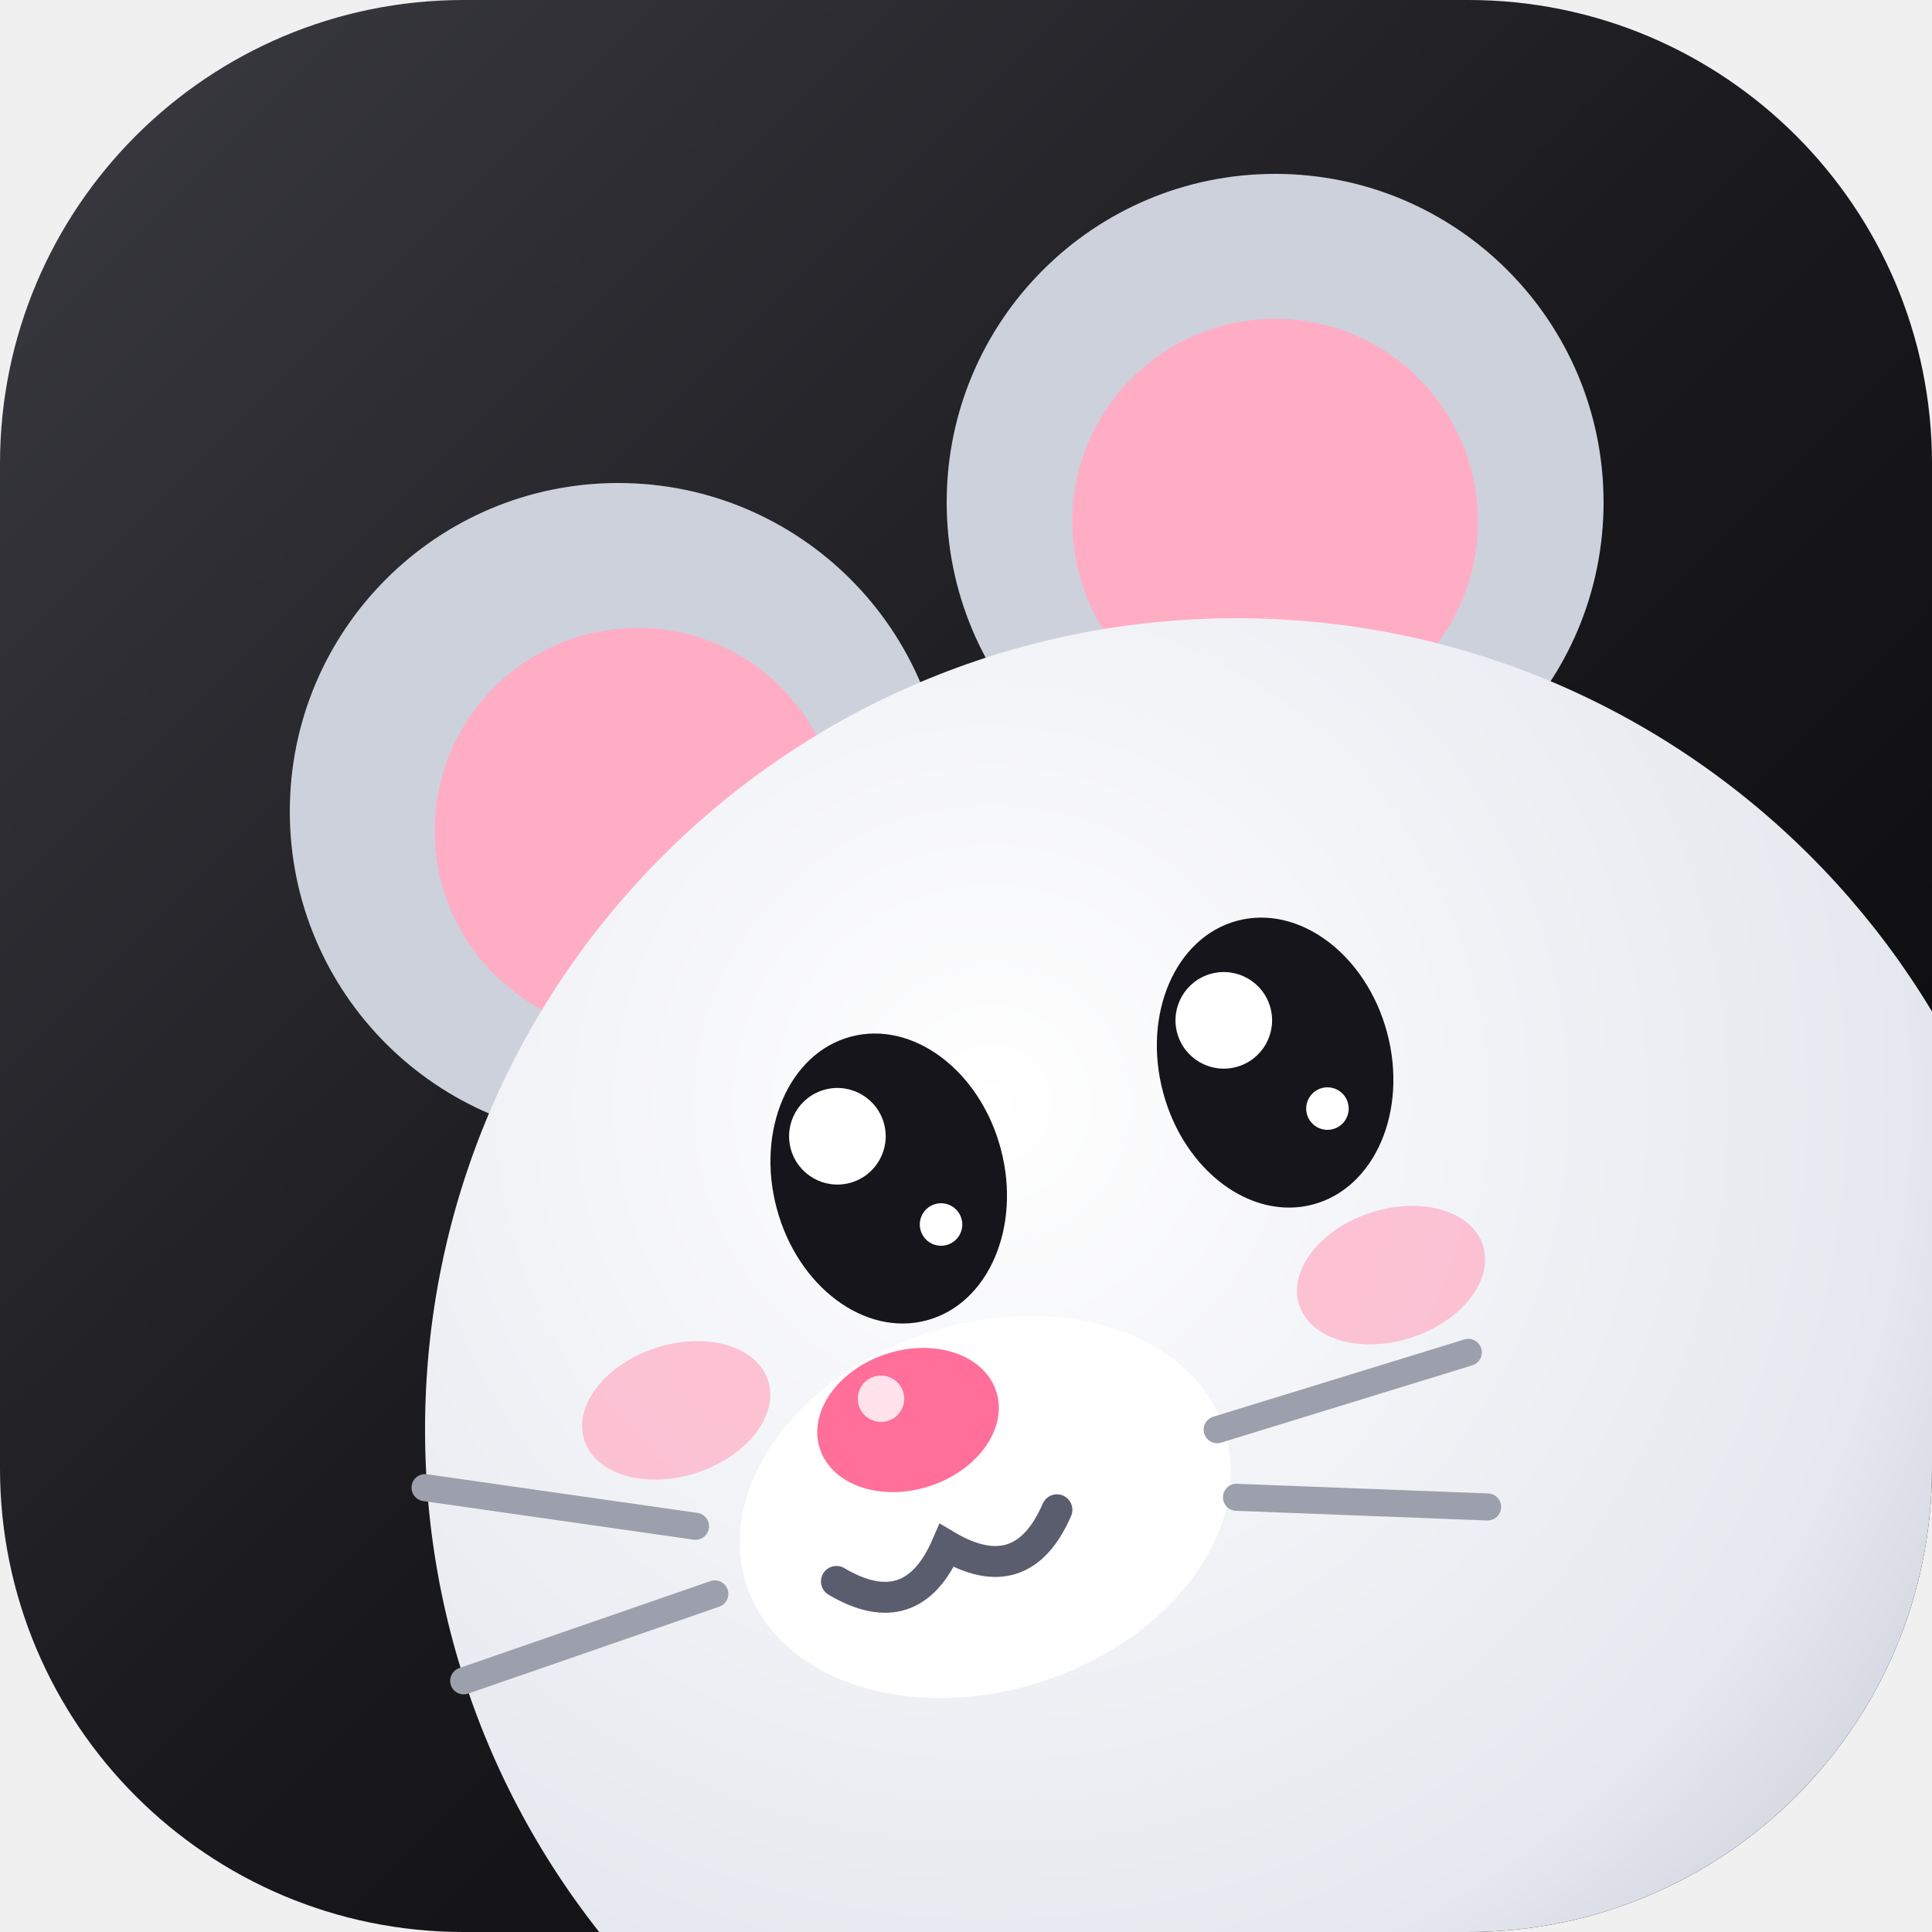
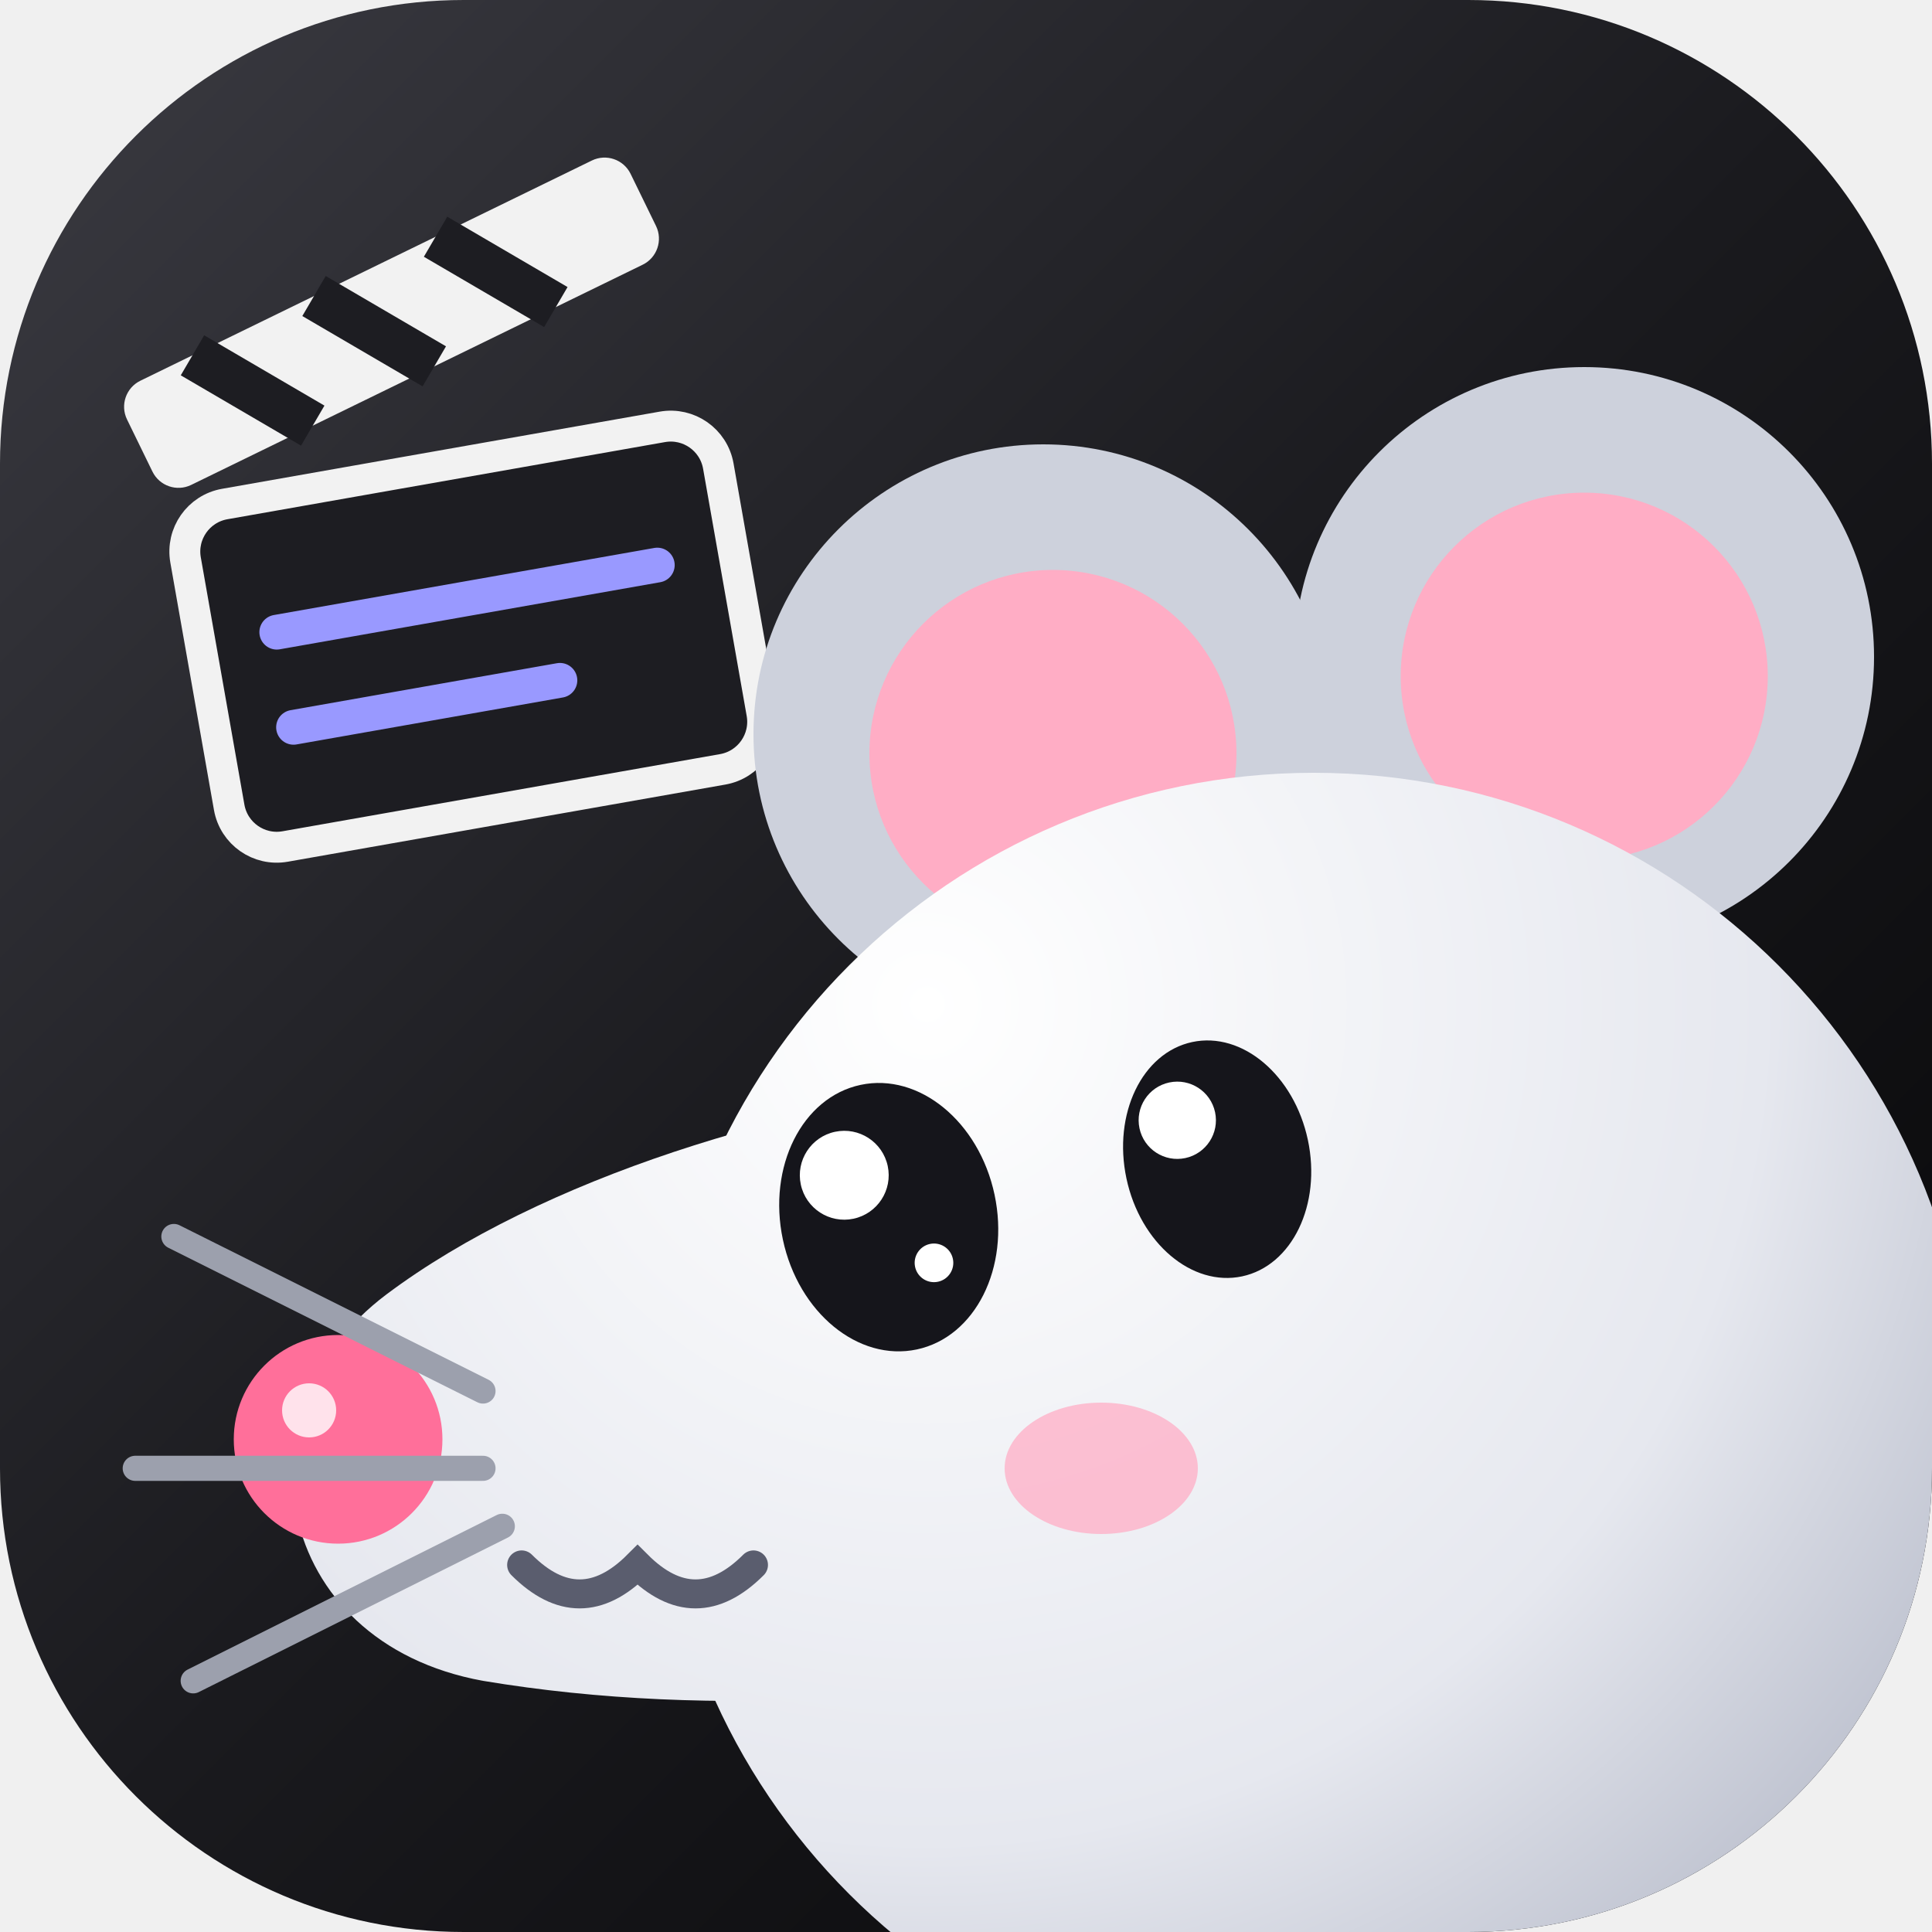
<svg xmlns="http://www.w3.org/2000/svg" viewBox="0 0 100 100">
  <defs>
    <linearGradient id="bg" x1="0" y1="0" x2="1" y2="1">
      <stop offset="0" stop-color="#3b3b42" />
      <stop offset="0.5" stop-color="#1a1a1e" />
      <stop offset="1" stop-color="#050506" />
    </linearGradient>
-     <radialGradient id="head" cx="0.35" cy="0.3" r="0.8">
+     <radialGradient id="head" gradientUnits="userSpaceOnUse" cx="48" cy="52" r="62">
      <stop offset="0" stop-color="#ffffff" />
      <stop offset="0.7" stop-color="#e6e8ef" />
      <stop offset="1" stop-color="#bfc3d0" />
    </radialGradient>
    <clipPath id="clip">
      <rect width="100" height="100" rx="24" />
    </clipPath>
  </defs>
  <g clip-path="url(#clip)">
    <rect width="100" height="100" fill="url(#bg)" />
-     <circle cx="32" cy="42" r="17" fill="#cdd1dc" />
-     <circle cx="33" cy="43" r="10.5" fill="#ffadc5" />
-     <circle cx="66" cy="26" r="17" fill="#cdd1dc" />
-     <circle cx="66" cy="27" r="10.5" fill="#ffadc5" />
-     <circle cx="64" cy="74" r="42" fill="url(#head)" />
-     <ellipse cx="51" cy="78" rx="13" ry="9.5" transform="rotate(-18 51 78)" fill="#ffffff" />
-     <ellipse cx="35" cy="73" rx="5" ry="3.4" transform="rotate(-18 35 73)" fill="#ffadc5" opacity="0.7" />
-     <ellipse cx="72" cy="66" rx="5" ry="3.4" transform="rotate(-18 72 66)" fill="#ffadc5" opacity="0.7" />
-     <g transform="rotate(-15 46 61)">
-       <ellipse cx="46" cy="61" rx="6" ry="7.6" fill="#15151b" />
-       <circle cx="44" cy="58.2" r="2.5" fill="#fff" />
-       <circle cx="48" cy="64" r="1.1" fill="#fff" />
+     <g transform="rotate(-10 24 30)">
+       <rect x="10" y="24" width="28" height="18" rx="2.5" fill="#1d1d22" stroke="#f2f2f2" stroke-width="1.6" />
+       <path d="M14 31 H34 M14 36 H28" stroke="#9999ff" stroke-width="1.8" stroke-linecap="round" />
+       <g transform="rotate(-16 10 23)">
+         <rect x="9.5" y="17" width="29" height="6" rx="1.5" fill="#f2f2f2" />
+         <path d="M14 17 L18 23 M21 17 L25 23 M28 17 L32 23" stroke="#1d1d22" stroke-width="2.4" />
+       </g>
    </g>
-     <g transform="rotate(-15 66 55)">
-       <ellipse cx="66" cy="55" rx="6" ry="7.6" fill="#15151b" />
-       <circle cx="64" cy="52.2" r="2.5" fill="#fff" />
-       <circle cx="68" cy="58" r="1.1" fill="#fff" />
+     <circle cx="54" cy="38" r="15" fill="#cdd1dc" />
+     <circle cx="54.5" cy="39" r="9.5" fill="#ffadc5" />
+     <circle cx="82" cy="34" r="15" fill="#cdd1dc" />
+     <circle cx="82" cy="35" r="9.5" fill="#ffadc5" />
+     <circle cx="68" cy="74" r="34" fill="url(#head)" />
+     <path d="M52 56 C41 57 28 61 20 67 C12 73 14 85 25 87 C37 89 50 88 64 85 Z" fill="url(#head)" />
+     <ellipse cx="57" cy="76" rx="5" ry="3.4" fill="#ffadc5" opacity="0.75" />
+     <g transform="rotate(-12 46 63)">
+       <ellipse cx="46" cy="63" rx="5.6" ry="7" fill="#15151b" />
+       <circle cx="44.2" cy="60.4" r="2.3" fill="#fff" />
+       <circle cx="47.8" cy="65.8" r="1" fill="#fff" />
    </g>
-     <ellipse cx="47" cy="73.5" rx="4.8" ry="3.6" transform="rotate(-18 47 73.5)" fill="#ff6f9a" />
-     <circle cx="45.6" cy="72.4" r="1.2" fill="#fff" opacity="0.8" />
-     <path d="M43 80 q3 3.4 6 0 q3 3.4 6 0" transform="rotate(-18 49 80)" stroke="#5a5d6e" stroke-width="1.6" fill="none" stroke-linecap="round" />
-     <g stroke="#9ca0ad" stroke-width="1.4" stroke-linecap="round">
-       <path d="M36 79 L22 77" />
-       <path d="M37 82.5 L24 87" />
-       <path d="M63 74 L76 70" />
-       <path d="M64 77.5 L77 78" />
+     <g transform="rotate(-12 63 60)">
+       <ellipse cx="63" cy="60" rx="4.8" ry="6.2" fill="#15151b" />
+       <circle cx="61.4" cy="57.6" r="2" fill="#fff" />
+     </g>
+     <circle cx="17.5" cy="74.5" r="5.4" fill="#ff6f9a" />
+     <circle cx="16" cy="73" r="1.4" fill="#fff" opacity="0.8" />
+     <path d="M27 81 q3 3 6 0 q3 3 6 0" stroke="#5a5d6e" stroke-width="1.5" fill="none" stroke-linecap="round" />
+     <g stroke="#9ca0ad" stroke-width="1.3" stroke-linecap="round">
+       <path d="M25 72 L9 64" />
+       <path d="M25 76 L7 76" />
+       <path d="M26 79 L10 87" />
    </g>
  </g>
</svg>
